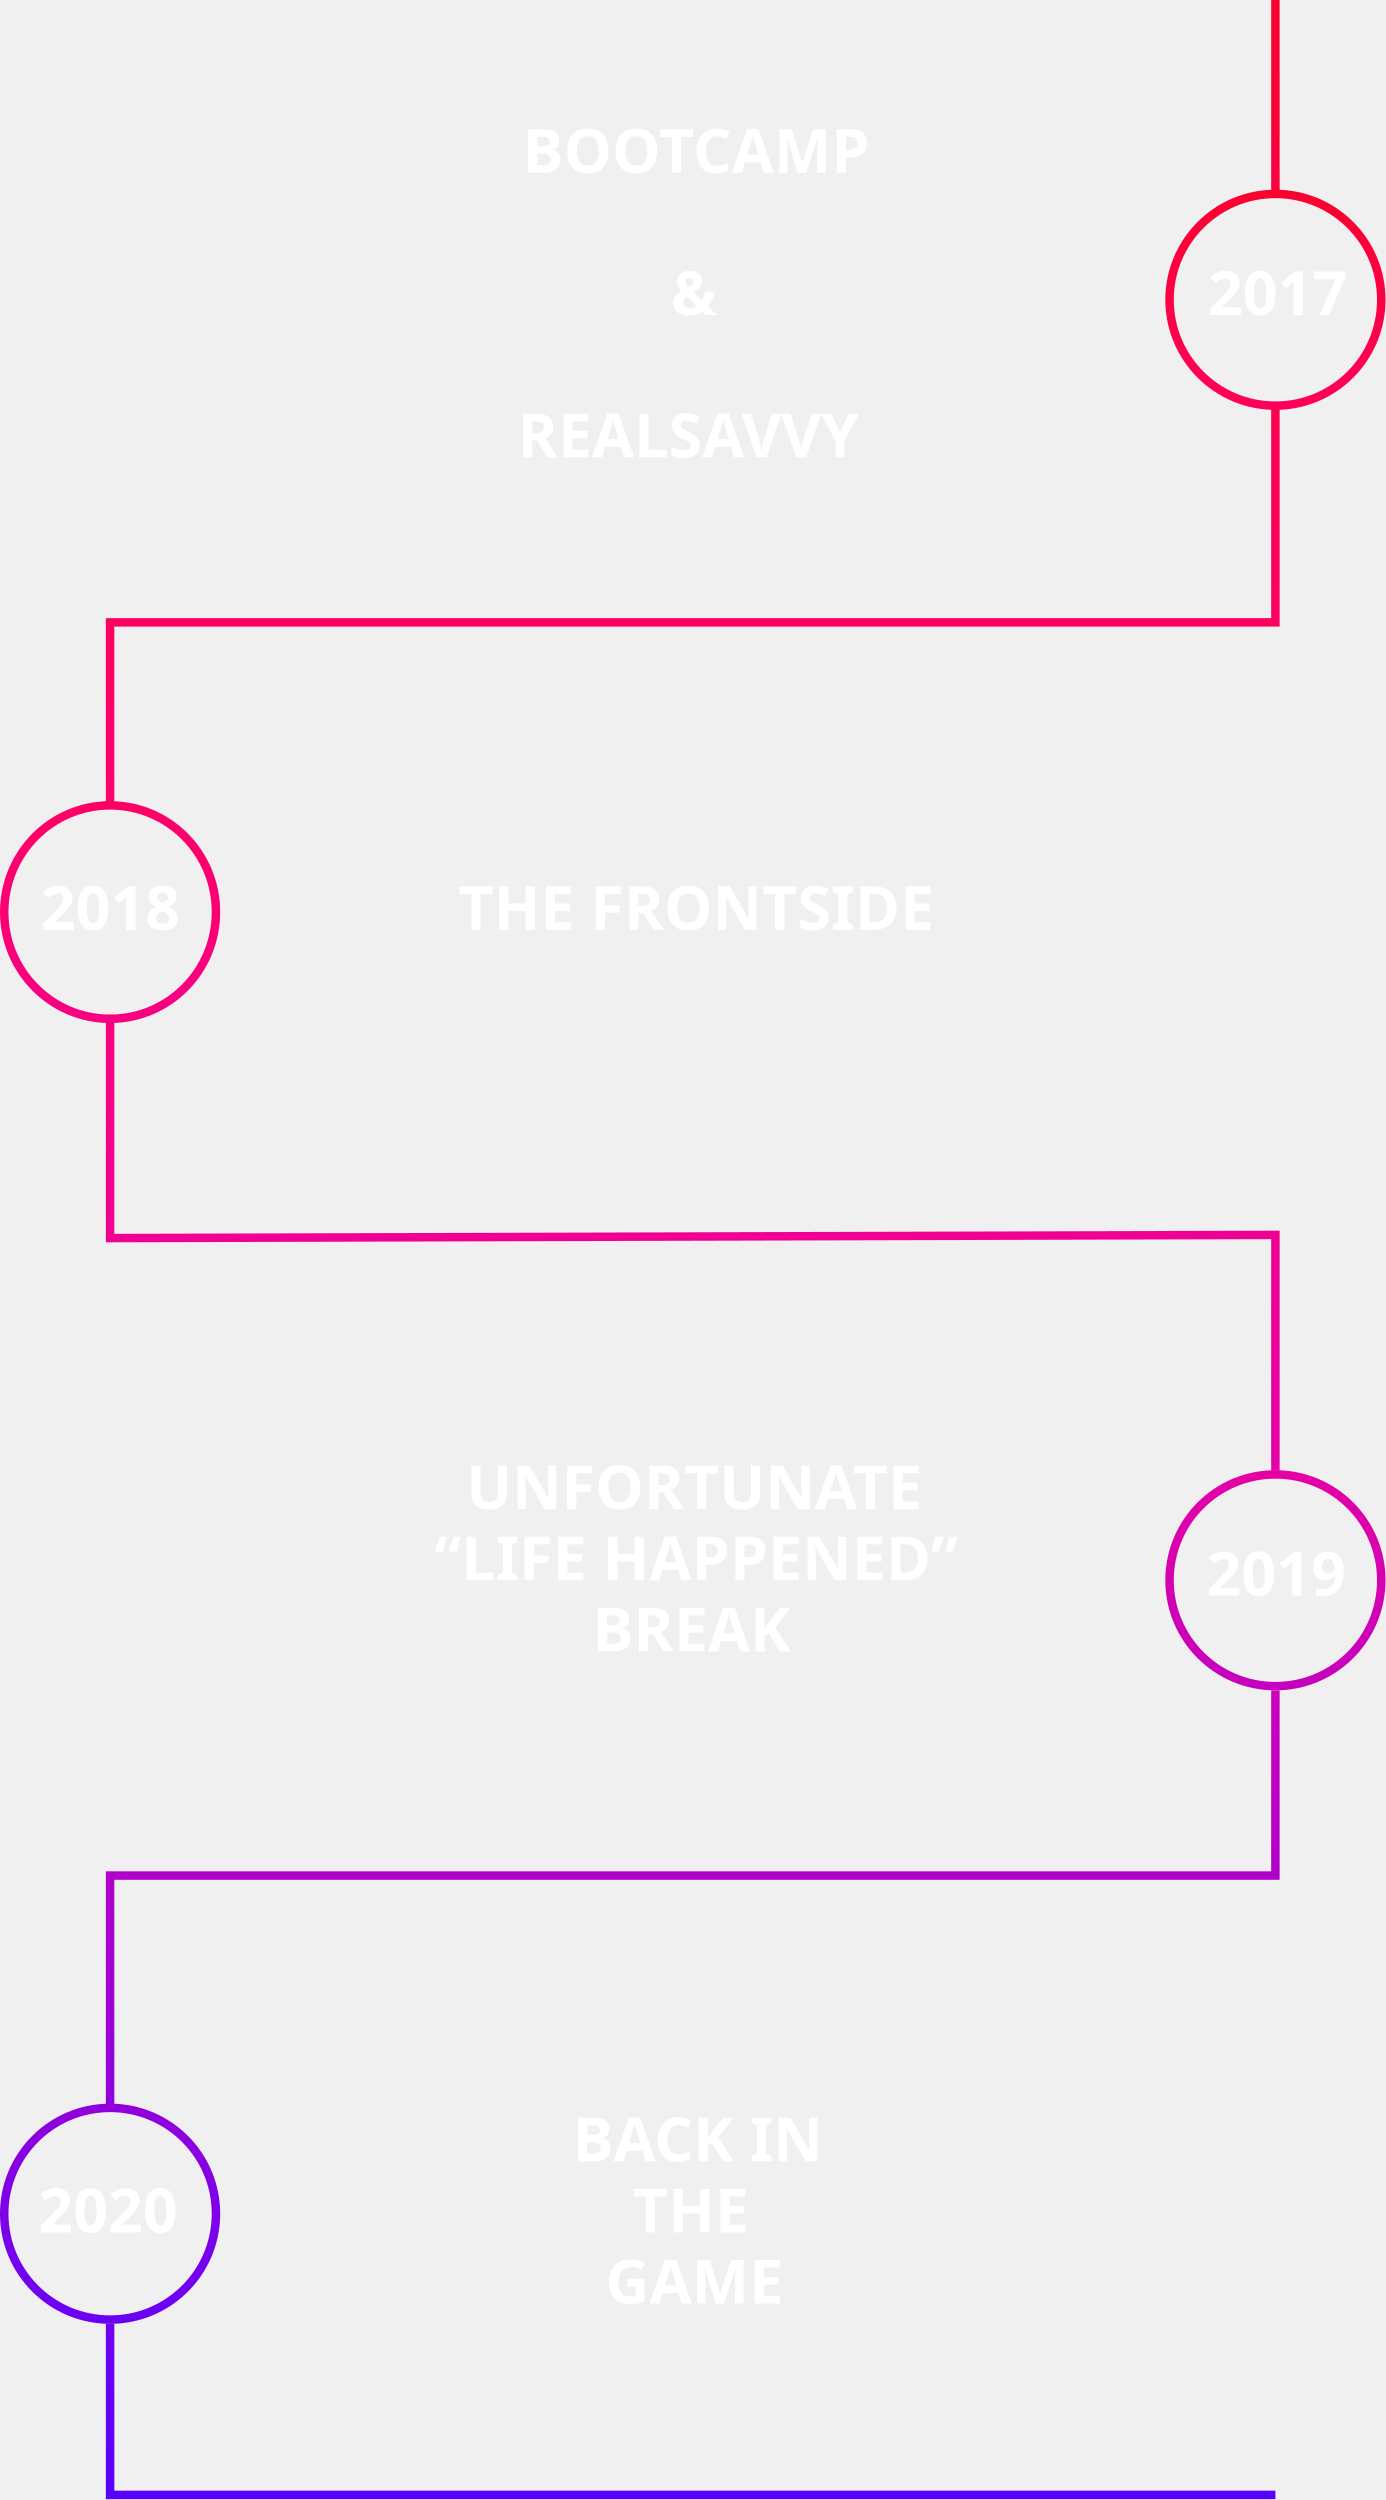
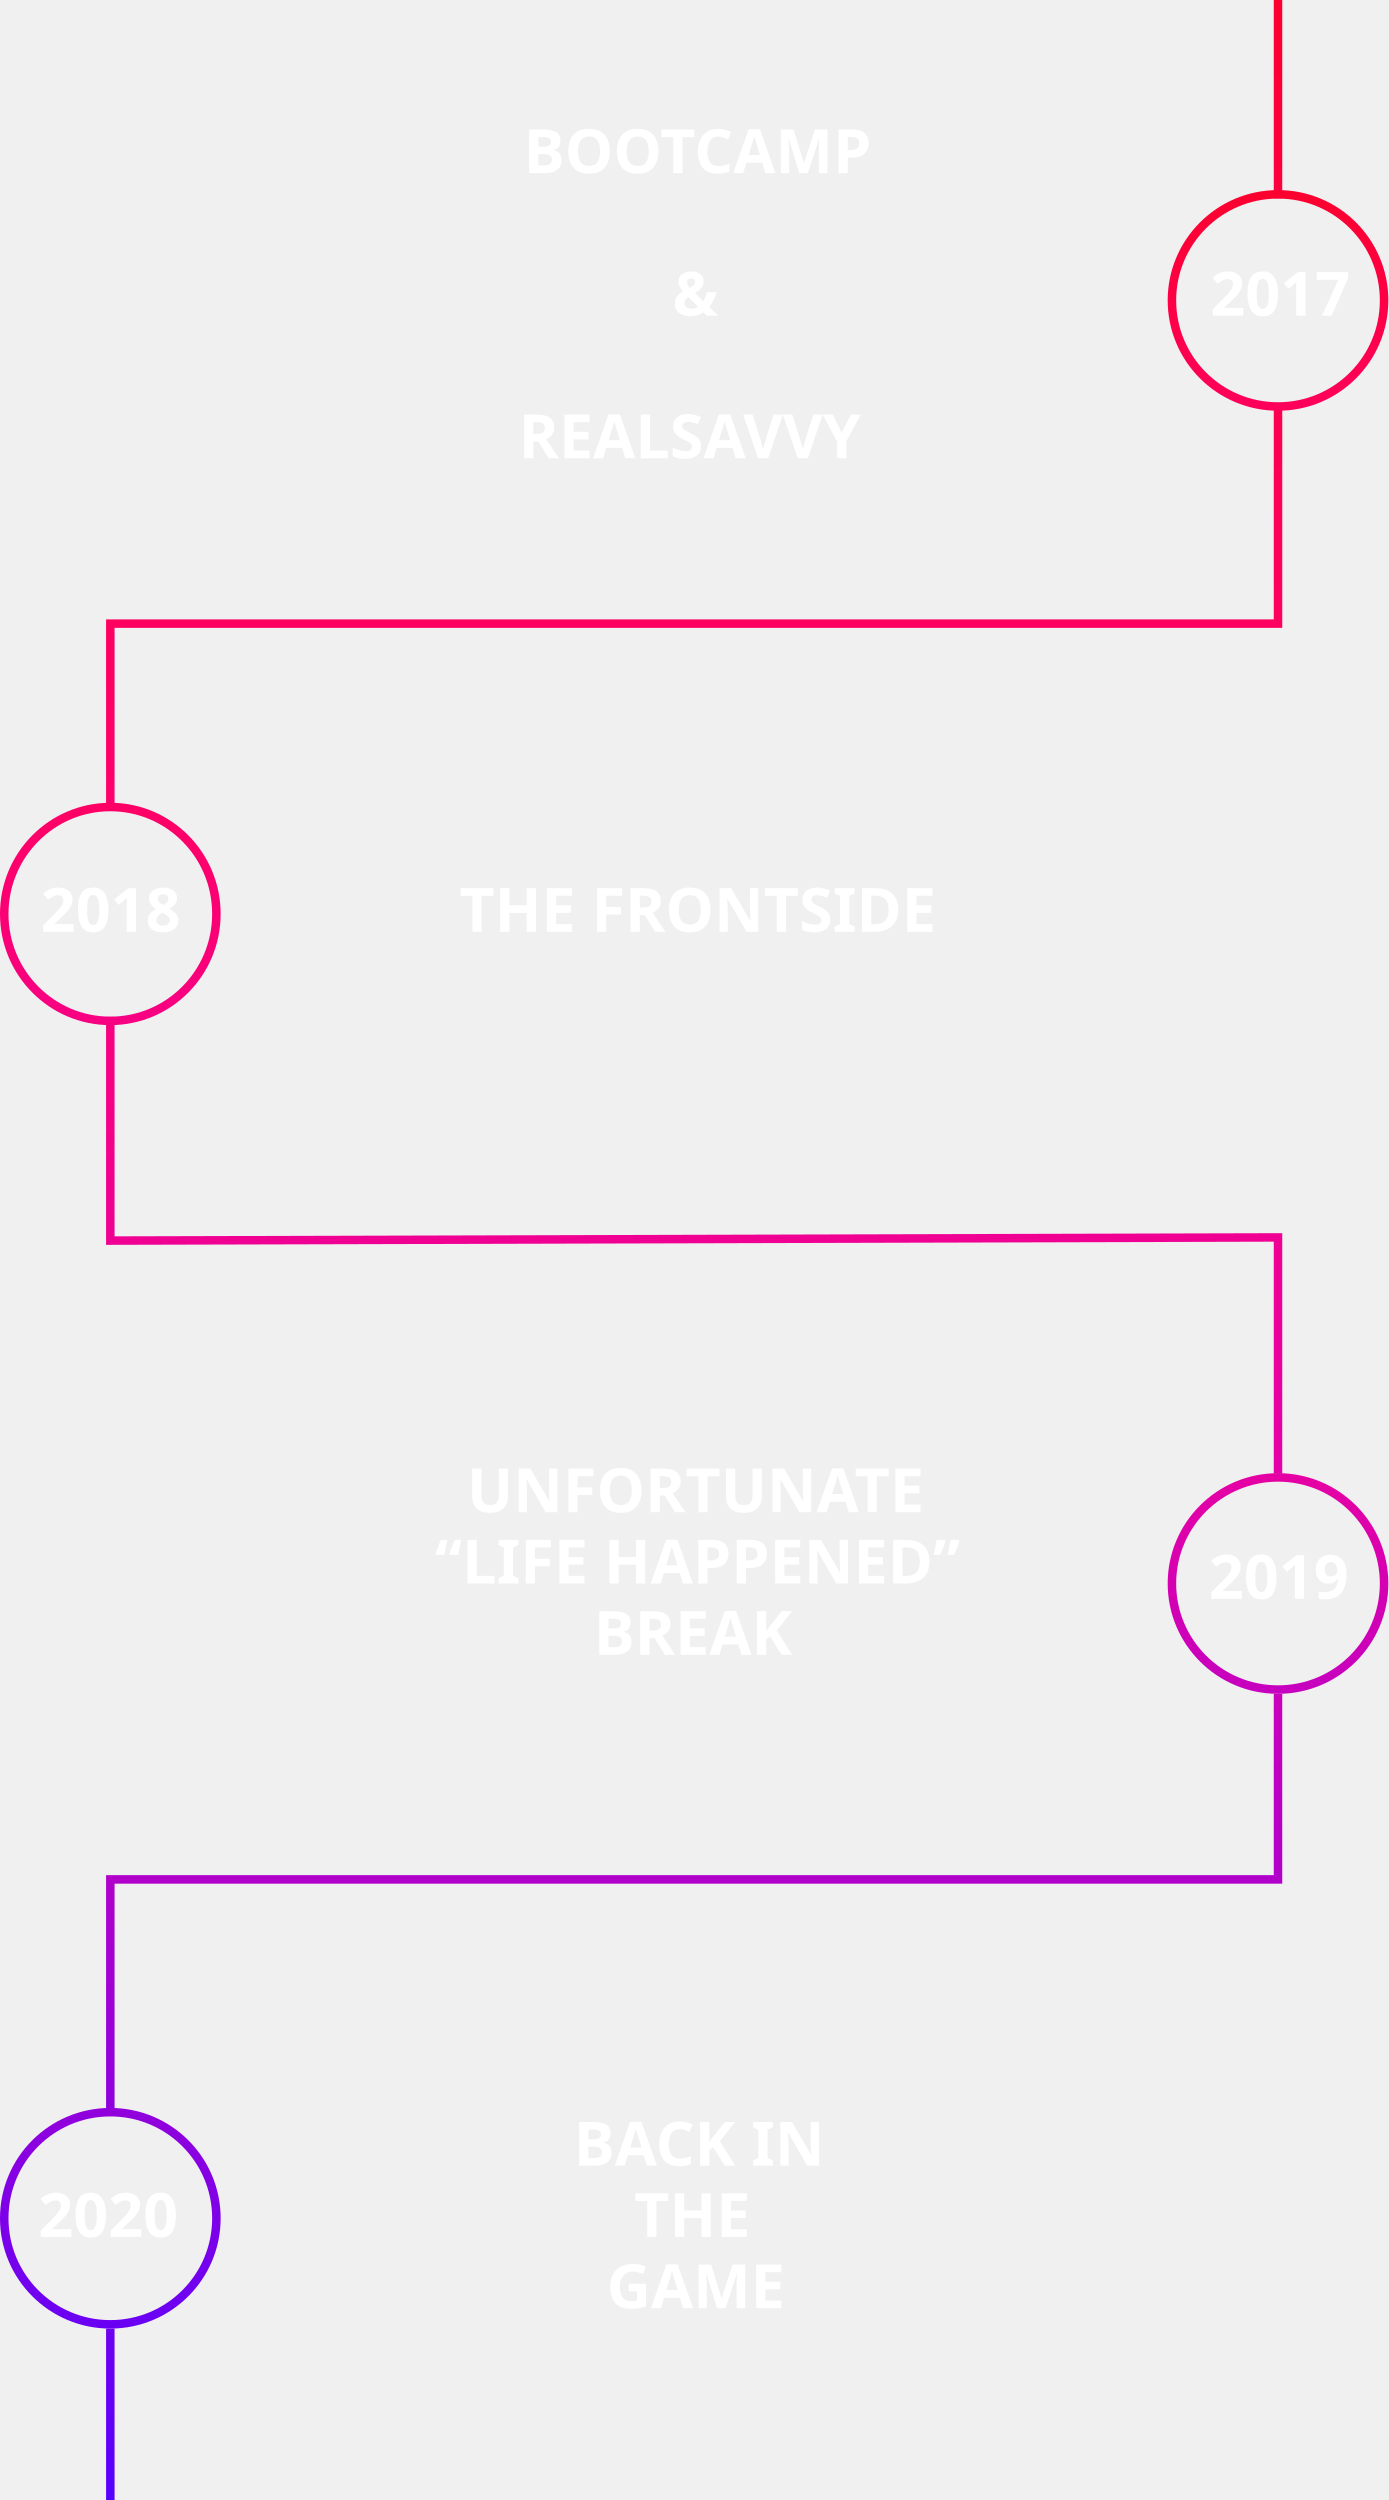
- <svg xmlns="http://www.w3.org/2000/svg" width="818px" height="1476px" viewBox="0 0 818 1476" version="1.1">
+ <svg xmlns="http://www.w3.org/2000/svg" width="818px" height="1473px" viewBox="0 0 818 1473" version="1.1">
  <defs>
    <linearGradient x1="50%" y1="0%" x2="50%" y2="100%" id="linearGradient-1">
      <stop stop-color="#FC002F" offset="0%" />
      <stop stop-color="#FF0073" offset="35.379%" />
      <stop stop-color="#E100AE" offset="61.423%" />
      <stop stop-color="#5500FF" offset="100%" />
    </linearGradient>
    <linearGradient x1="50%" y1="0%" x2="50%" y2="100%" id="linearGradient-2">
      <stop stop-color="#FC002F" offset="0%" />
      <stop stop-color="#FE005A" offset="100%" />
    </linearGradient>
    <linearGradient x1="50%" y1="0%" x2="50%" y2="100%" id="linearGradient-3">
      <stop stop-color="#FE0065" offset="0%" />
      <stop stop-color="#F70082" offset="100%" />
    </linearGradient>
    <linearGradient x1="50%" y1="0%" x2="50%" y2="100%" id="linearGradient-4">
      <stop stop-color="#E500A4" offset="0%" />
      <stop stop-color="#C600BE" offset="100%" />
    </linearGradient>
    <linearGradient x1="50%" y1="0%" x2="50%" y2="100%" id="linearGradient-5">
      <stop stop-color="#9100DC" offset="0%" />
      <stop stop-color="#6A00F3" offset="100%" />
    </linearGradient>
  </defs>
  <g id="Page-1" stroke="none" stroke-width="1" fill="none" fill-rule="evenodd">
    <g id="vertical-timeline">
-       <path d="M753,0 L753,116.852 L753,0 Z M753,240.53 L753,367.448 L65,367.448 L65,476.525 M65,599.135 L65,730.961 L753,729.09 L753,868.323 M753,998 L753,1107.34 L65,1107.34 L65,1243.543 M65,1372 L65,1473 L753,1473" id="Shape" stroke="url(#linearGradient-1)" stroke-width="5" />
+       <path d="M753,0 L753,116.852 L753,0 Z M753,240.53 L753,367.448 L65,367.448 L65,476.525 M65,599.135 L65,730.961 L753,729.09 L753,868.323 M753,998 L753,1107.34 L65,1107.34 L65,1243.543 M65,1372 L65,1473" id="Shape" stroke="url(#linearGradient-1)" stroke-width="5" />
      <path d="M753,114.5 C735.741,114.5 720.116,121.496 708.806,132.806 C697.496,144.116 690.5,159.741 690.5,177 C690.5,194.259 697.496,209.884 708.806,221.194 C720.116,232.504 735.741,239.5 753,239.5 C770.259,239.5 785.884,232.504 797.194,221.194 C808.504,209.884 815.5,194.259 815.5,177 C815.5,159.741 808.504,144.116 797.194,132.806 C785.884,121.496 770.259,114.5 753,114.5 Z" id="Oval1" stroke="url(#linearGradient-2)" stroke-width="5" />
      <ellipse id="Oval2" stroke="url(#linearGradient-3)" stroke-width="5" cx="65" cy="538.5" rx="62.5" ry="63" />
      <circle id="Oval3" stroke="url(#linearGradient-4)" stroke-width="5" cx="753" cy="933" r="62.5" />
      <circle id="Oval4" stroke="url(#linearGradient-5)" stroke-width="5" cx="65" cy="1307" r="62.5" />
      <text id="2017" font-family="Raleway-Bold, Raleway" font-size="36" font-weight="bold" fill="#FFFFFF">
        <tspan x="713.13" y="186">2017</tspan>
      </text>
      <text id="2018" font-family="Raleway-Bold, Raleway" font-size="36" font-weight="bold" fill="#FFFFFF">
        <tspan x="24.032" y="549">2018</tspan>
      </text>
      <text id="2019" font-family="Raleway-Bold, Raleway" font-size="36" font-weight="bold" fill="#FFFFFF">
        <tspan x="712.302" y="942">2019</tspan>
      </text>
      <text id="2020" font-family="Raleway-Bold, Raleway" font-size="36" font-weight="bold" fill="#FFFFFF">
        <tspan x="22.592" y="1318">2020 </tspan>
      </text>
      <text id="THE-FRONTSIDE" font-family="Raleway-Bold, Raleway" font-size="36" font-weight="bold" fill="#FFFFFF">
        <tspan x="270.636" y="549">THE FRONTSIDE</tspan>
      </text>
      <text id="UNFORTUNATE-“LIFE-HA" font-family="Raleway-Bold, Raleway" font-size="36" font-weight="bold" fill="#FFFFFF">
        <tspan x="275.17" y="891">UNFORTUNATE </tspan>
        <tspan x="256.216" y="933">“LIFE HAPPENED”</tspan>
        <tspan x="349.834" y="975">BREAK</tspan>
      </text>
      <text id="BOOTCAMP-&amp;-REALSAVVY" font-family="Raleway-Bold, Raleway" font-size="36" font-weight="bold" fill="#FFFFFF">
        <tspan x="308.542" y="102">BOOTCAMP</tspan>
        <tspan x="409" y="144" />
        <tspan x="396.184" y="186">&amp;</tspan>
        <tspan x="409" y="228" />
        <tspan x="305.572" y="270">REALSAVVY</tspan>
      </text>
      <text id="BACK-IN-THE-GAME" font-family="Raleway-Bold, Raleway" font-size="36" font-weight="bold" fill="#FFFFFF">
        <tspan x="338.026" y="1276">BACK IN </tspan>
        <tspan x="373.63" y="1318">THE </tspan>
        <tspan x="357.466" y="1360">GAME</tspan>
      </text>
    </g>
  </g>
</svg>
